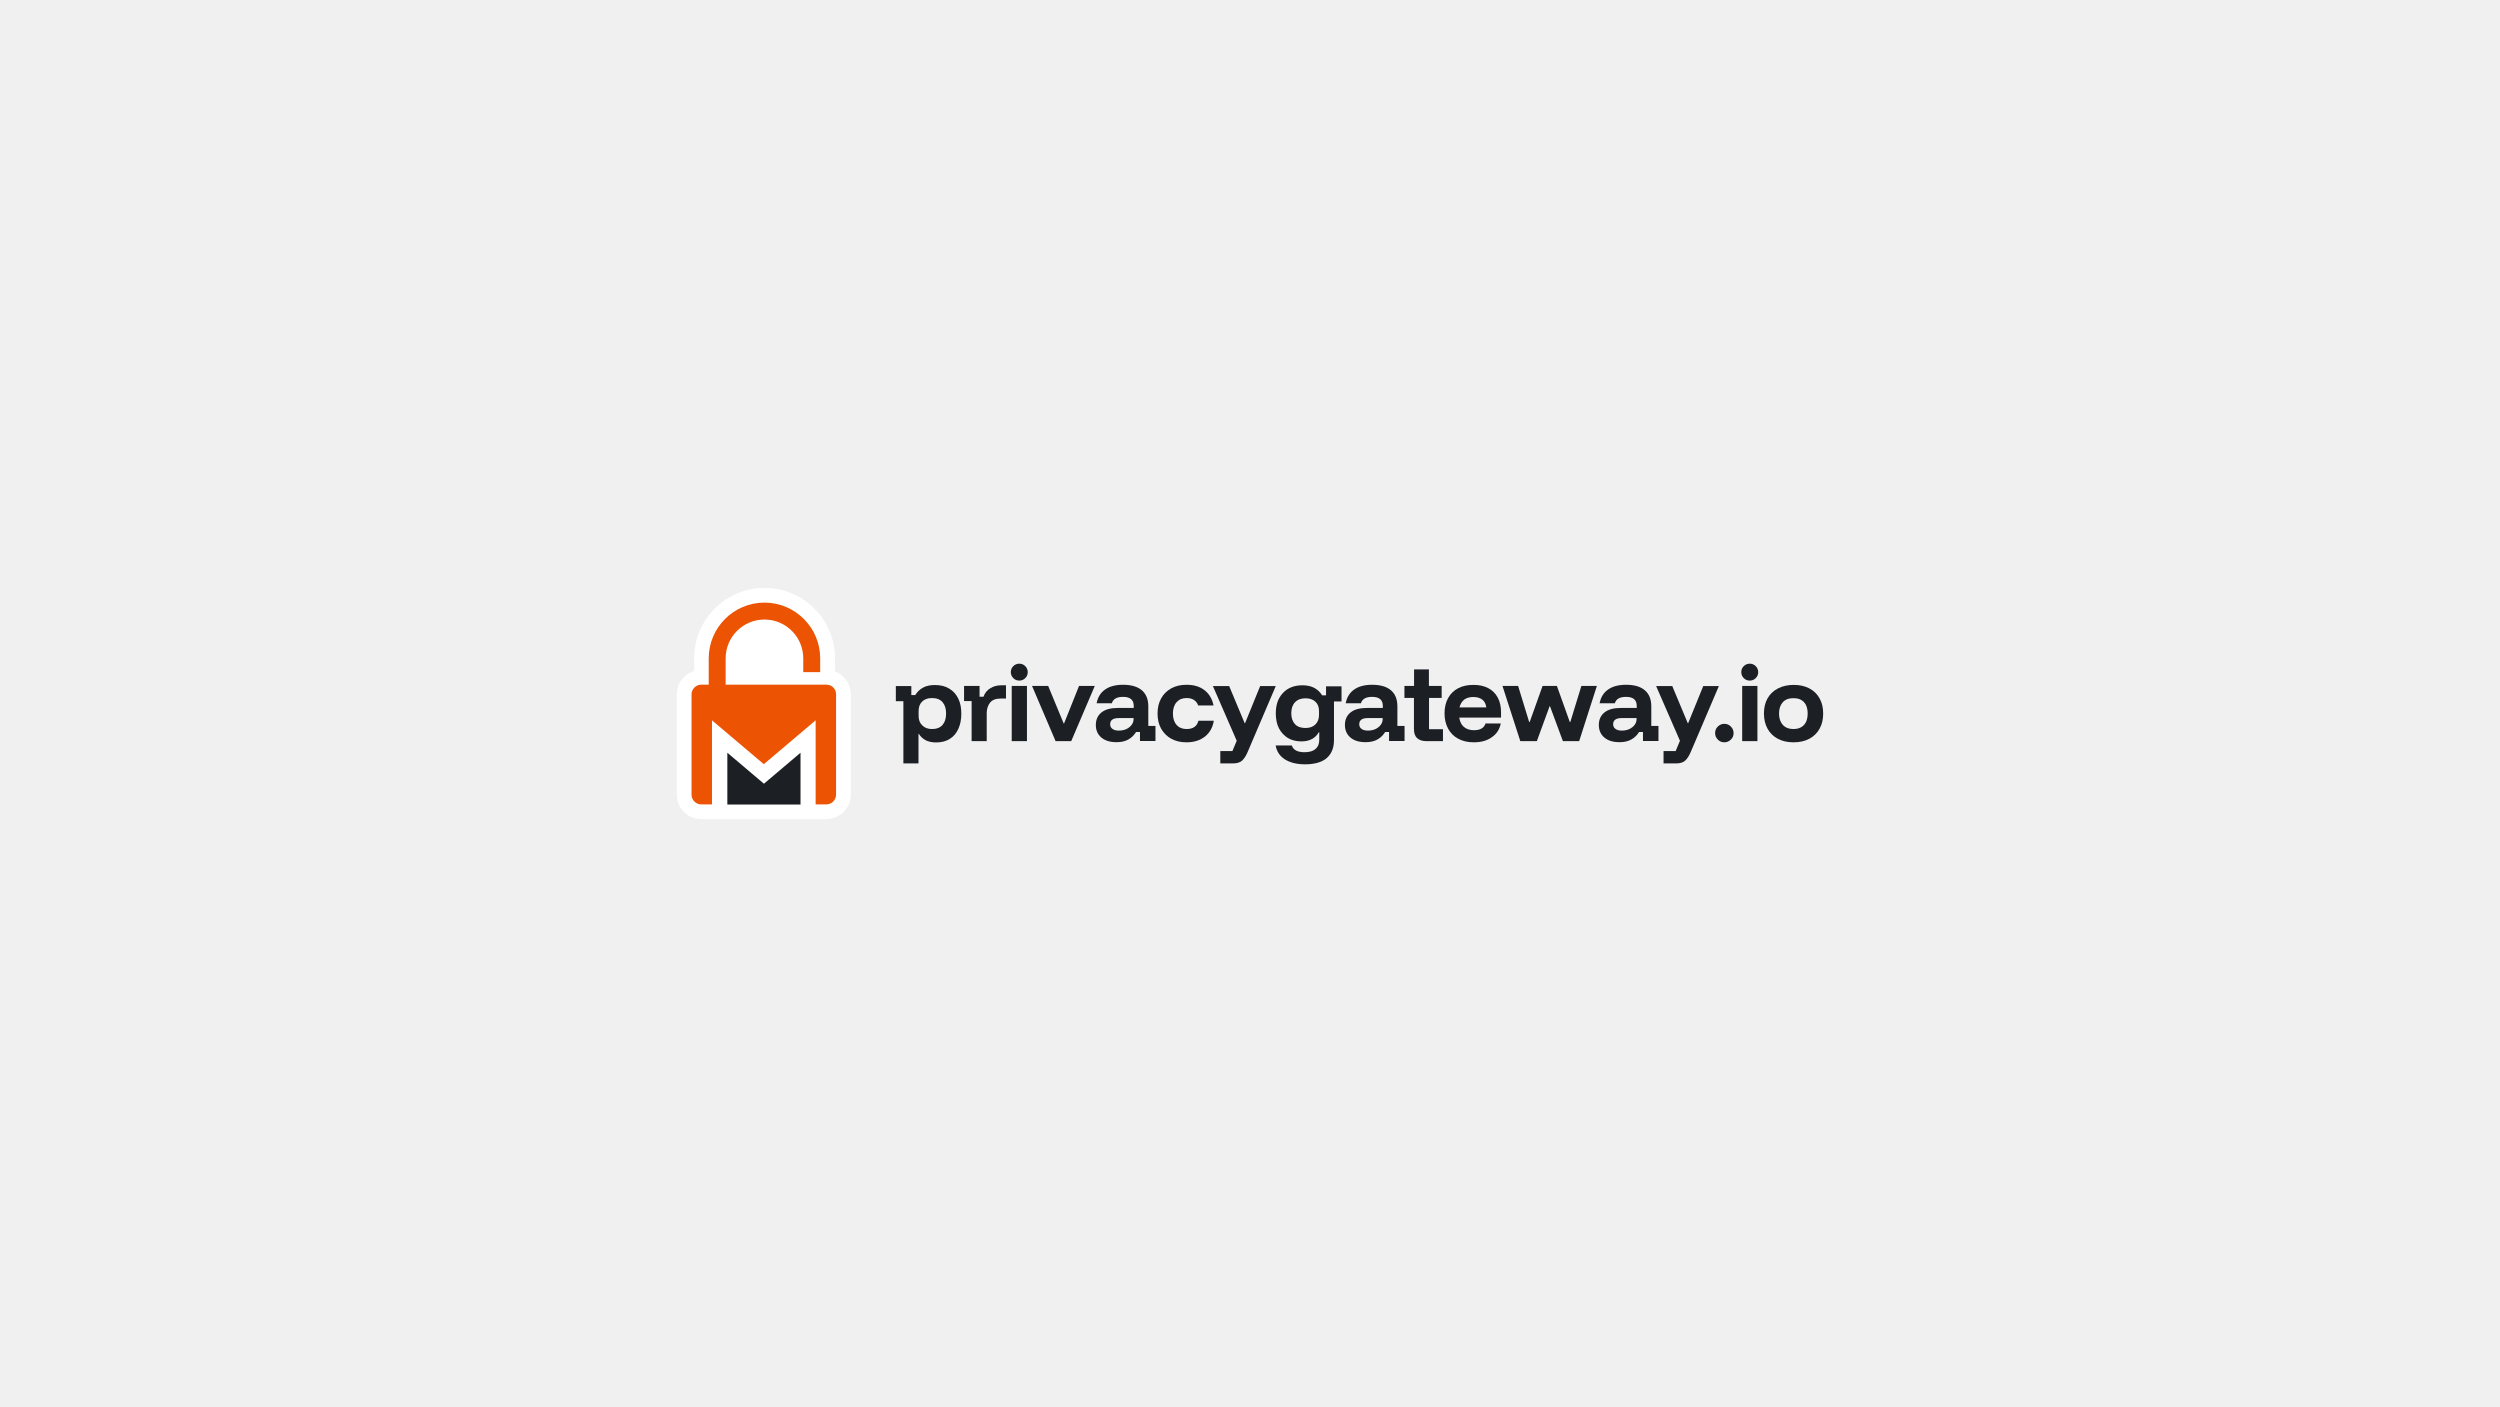
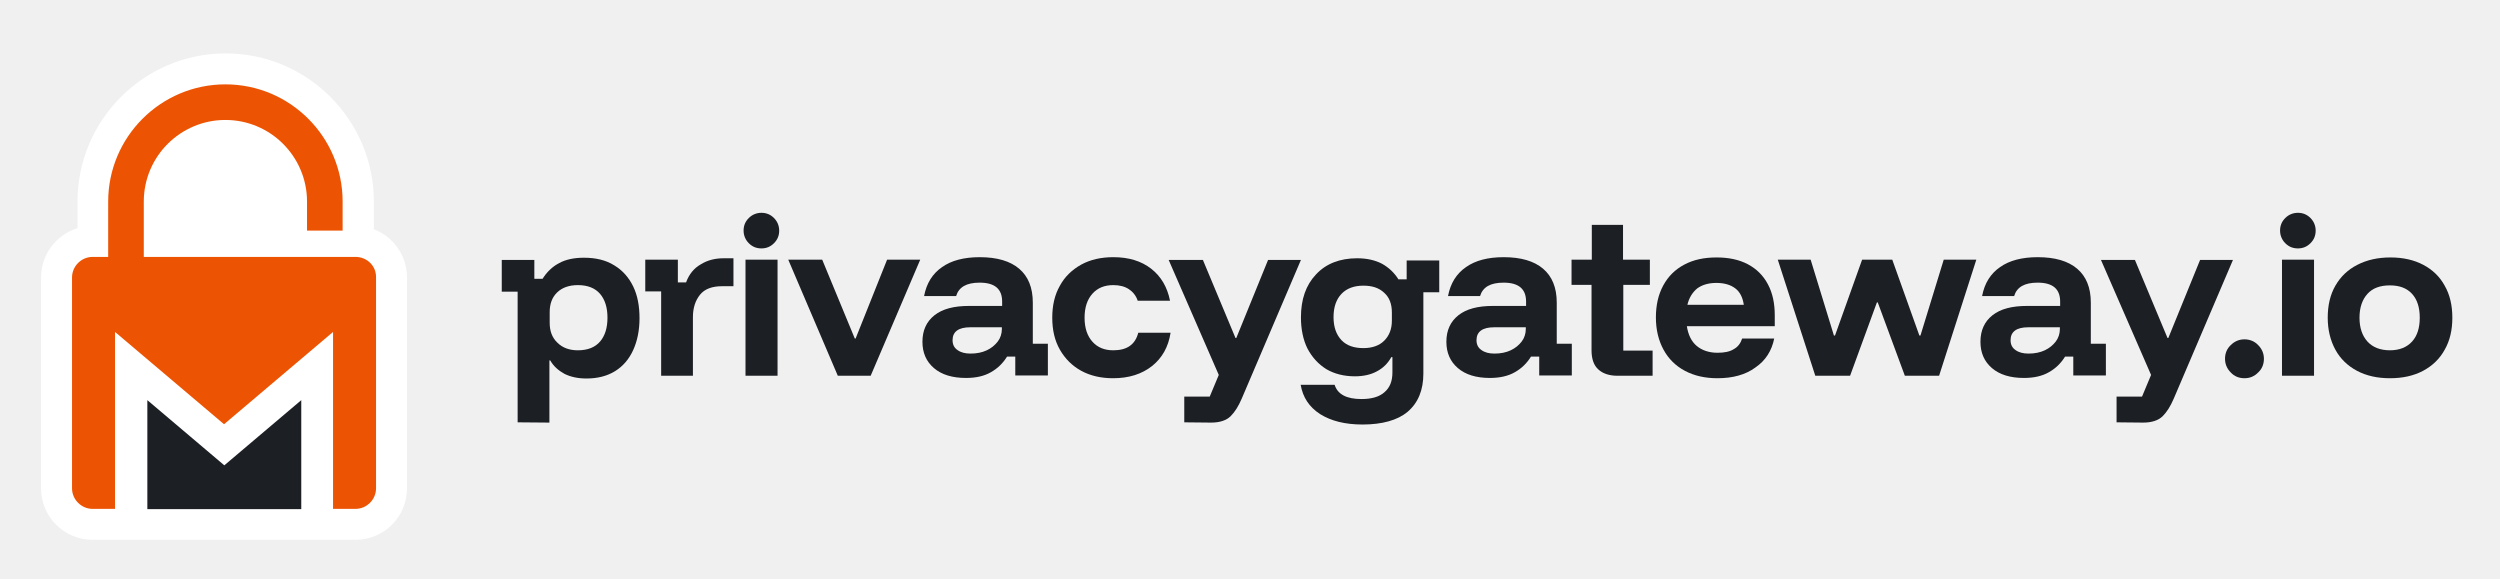
- <svg xmlns="http://www.w3.org/2000/svg" version="1.1" id="Layer_1" x="0px" y="0px" viewBox="0 0 1920 1080" style="enable-background:new 0 0 1920 1080;" xml:space="preserve">
+ <svg xmlns="http://www.w3.org/2000/svg" version="1.1" id="Layer_1" x="0px" y="0px" viewBox="0 0 912.8 211.3" style="enable-background:new 0 0 912.8 211.3;" xml:space="preserve">
  <style type="text/css">
	.st0{fill:#FFFFFF;}
	.st1{fill:#1C1F24;}
	.st2{fill:none;}
	.st3{fill:#EC5404;}
</style>
  <g>
-     <path class="st0" d="M641.3,515.7v-10.1c0-29.8-24.3-54.1-54.1-54.1c-29.8,0-54.1,24.3-54.1,54.1v9.7c-7.7,2.4-13.3,9.5-13.3,18v77   c0,10.4,8.4,18.8,18.8,18.8h96c10.4,0,18.8-8.4,18.8-18.8v-77C653.4,525.3,648.4,518.4,641.3,515.7z" />
+     <path class="st0" d="M136.5,83.7V73.6c0-29.8-24.3-54.1-54.1-54.1S28.3,43.8,28.3,73.6v9.7c-7.7,2.4-13.3,9.5-13.3,18v77   c0,10.4,8.4,18.8,18.8,18.8h96c10.4,0,18.8-8.4,18.8-18.8v-77C148.6,93.3,143.6,86.4,136.5,83.7z" />
    <g>
-       <path class="st1" d="M693.8,586.2v-47.7H688v-11.6h11.9v6.9h3c1.5-2.4,3.5-4.4,6-5.7c2.5-1.4,5.6-2,9.1-2c4.4,0,8.1,0.9,11.1,2.8    c3,1.8,5.3,4.4,6.9,7.7c1.6,3.3,2.3,7.2,2.3,11.6c0,4.4-0.8,8.3-2.3,11.6c-1.5,3.3-3.7,5.9-6.6,7.7c-2.9,1.8-6.4,2.7-10.5,2.7    c-3.1,0-5.8-0.6-8-1.7c-2.2-1.2-4-2.8-5.2-4.9h-0.3v22.7H693.8z M715.8,559.9c3.6,0,6.3-1.1,8.1-3.2c1.8-2.1,2.7-5,2.7-8.7    c0-3.7-0.9-6.6-2.7-8.7c-1.8-2.1-4.5-3.2-8.1-3.2c-3.2,0-5.7,0.9-7.5,2.6c-1.9,1.8-2.8,4.2-2.8,7.3v3.8c0,3.1,0.9,5.5,2.8,7.3    C710.2,559,712.7,559.9,715.8,559.9z" />
-       <path class="st1" d="M746.2,569.2v-30.8h-5.8v-11.6h11.9v8.3h3c1.1-3,2.9-5.2,5.4-6.6c2.4-1.5,5.2-2.2,8.3-2.2h3.6v10.2h-4.1    c-3.7,0-6.4,1-8.1,3.1c-1.7,2.1-2.6,4.8-2.6,8.2v21.4H746.2z" />
-       <path class="st1" d="M782.8,522.7c-1.8,0-3.3-0.6-4.6-1.9c-1.2-1.2-1.9-2.8-1.9-4.6c0-1.8,0.6-3.3,1.9-4.6    c1.2-1.2,2.8-1.9,4.6-1.9c1.8,0,3.3,0.6,4.6,1.9c1.2,1.2,1.9,2.8,1.9,4.6c0,1.8-0.6,3.3-1.9,4.6    C786.1,522.1,784.6,522.7,782.8,522.7z M777,569.2v-42.4h11.7v42.4H777z" />
-       <path class="st1" d="M810.7,569.2l-18.1-42.4H805l11.9,28.8h0.3l11.5-28.8h12.1l-18.1,42.4H810.7z" />
-       <path class="st1" d="M857.5,570c-5,0-8.9-1.2-11.7-3.6c-2.8-2.4-4.2-5.6-4.2-9.6c0-4.2,1.5-7.4,4.4-9.7c2.9-2.3,7.1-3.4,12.6-3.4    h12.1v-1.6c0-4.6-2.7-6.9-8.2-6.9c-4.8,0-7.6,1.6-8.6,4.9h-11.7c0.9-4.7,3.1-8.2,6.6-10.6c3.4-2.4,8-3.6,13.7-3.6    c6.3,0,11.1,1.4,14.4,4.2c3.3,2.8,5,6.9,5,12.4v15h5.5v11.6h-11.9v-6.9h-3c-1.5,2.4-3.4,4.3-5.9,5.7    C864.2,569.3,861.2,570,857.5,570z M859.2,561.1c2.2,0,4.2-0.4,5.9-1.2c1.7-0.8,3-1.9,4-3.2c1-1.3,1.5-2.9,1.5-4.6v-0.6H859    c-4.2,0-6.4,1.6-6.4,4.7c0,1.6,0.6,2.8,1.8,3.6C855.6,560.7,857.2,561.1,859.2,561.1z" />
-       <path class="st1" d="M911.2,570.1c-4.4,0-8.3-0.9-11.6-2.7c-3.3-1.8-5.9-4.4-7.8-7.7c-1.9-3.3-2.8-7.2-2.8-11.7    c0-4.5,0.9-8.4,2.8-11.7c1.8-3.3,4.4-5.8,7.8-7.7c3.3-1.8,7.2-2.7,11.7-2.7c5.6,0,10.2,1.4,13.8,4.2c3.6,2.8,5.9,6.7,6.9,11.7    h-11.8c-0.6-1.8-1.7-3.2-3.2-4.2c-1.5-1-3.4-1.5-5.7-1.5c-3.2,0-5.7,1-7.6,3.1c-1.9,2.1-2.9,5-2.9,8.8c0,3.8,1,6.7,2.9,8.8    c1.9,2.1,4.4,3.1,7.6,3.1c5,0,8-2.1,9.1-6.4h11.8c-0.8,5.2-3.1,9.2-6.7,12.1C921.7,568.6,917,570.1,911.2,570.1z" />
-       <path class="st1" d="M937.2,586.2v-9.4h9.3l3.3-7.9l-18.3-42H944l11.9,28.5h0.3l11.6-28.5h12l-18.1,42.4l-3.5,8.2    c-1.2,2.8-2.5,4.9-4.1,6.5c-1.6,1.5-3.9,2.3-7.1,2.3H937.2z" />
-       <path class="st1" d="M1002.3,587c-6.4,0-11.5-1.3-15.5-3.8c-4-2.6-6.3-6.1-7.1-10.7h12.4c1.1,3.5,4.4,5.2,9.8,5.2    c3.7,0,6.5-0.8,8.4-2.5c2-1.7,2.9-4.1,2.9-7.2v-5.6h-0.4c-1.3,2.3-3,4-5.3,5.2c-2.2,1.2-4.9,1.8-8,1.8c-4,0-7.5-0.9-10.4-2.6    c-2.9-1.8-5.2-4.3-6.9-7.5c-1.6-3.2-2.4-7.1-2.4-11.4c0-6.6,1.8-11.8,5.5-15.7c3.6-3.9,8.7-5.9,15-5.9c3.6,0,6.6,0.7,9.1,2    c2.5,1.4,4.5,3.3,6,5.7h3v-6.9h11.9v11.6h-5.8v29.7c0,6-1.9,10.7-5.8,14C1015.1,585.4,1009.5,587,1002.3,587z M1002.6,559.1    c3.2,0,5.8-0.9,7.6-2.7c1.8-1.8,2.8-4.2,2.8-7.3v-3c0-3.1-0.9-5.5-2.8-7.2c-1.9-1.8-4.4-2.6-7.6-2.6c-3.4,0-6.1,1-8,3    c-1.9,2-2.9,4.8-2.9,8.5c0,3.6,1,6.4,2.9,8.4S999.2,559.1,1002.6,559.1z" />
-       <path class="st1" d="M1048.8,570c-5,0-8.9-1.2-11.7-3.6c-2.8-2.4-4.2-5.6-4.2-9.6c0-4.2,1.5-7.4,4.4-9.7c2.9-2.3,7.1-3.4,12.6-3.4    h12.1v-1.6c0-4.6-2.7-6.9-8.2-6.9c-4.8,0-7.6,1.6-8.6,4.9h-11.7c0.9-4.7,3.1-8.2,6.6-10.6c3.4-2.4,8-3.6,13.7-3.6    c6.3,0,11.1,1.4,14.4,4.2c3.3,2.8,5,6.9,5,12.4v15h5.5v11.6h-11.9v-6.9h-3c-1.5,2.4-3.4,4.3-5.9,5.7    C1055.5,569.3,1052.4,570,1048.8,570z M1050.5,561.1c2.2,0,4.2-0.4,5.9-1.2c1.7-0.8,3-1.9,4-3.2c1-1.3,1.5-2.9,1.5-4.6v-0.6h-11.6    c-4.2,0-6.4,1.6-6.4,4.7c0,1.6,0.6,2.8,1.8,3.6C1046.9,560.7,1048.5,561.1,1050.5,561.1z" />
-       <path class="st1" d="M1095.4,569.2c-3,0-5.4-0.8-7-2.3c-1.7-1.5-2.5-3.9-2.5-7V536h-7.3v-9.2h7.4v-12.7h11.4v12.7h9.8v9.2h-9.7v24    h10.7v9.2H1095.4z" />
-       <path class="st1" d="M1131.9,570.1c-4.6,0-8.5-0.9-11.9-2.7c-3.4-1.8-6-4.4-7.8-7.7c-1.8-3.3-2.8-7.2-2.8-11.8    c0-4.5,0.9-8.4,2.7-11.7c1.8-3.3,4.3-5.8,7.7-7.6s7.2-2.6,11.8-2.6c4.4,0,8.2,0.8,11.4,2.5c3.2,1.7,5.6,4.1,7.3,7.3    c1.7,3.2,2.5,6.9,2.5,11.3v4h-32.1c0.5,3.2,1.7,5.6,3.6,7.2c1.9,1.6,4.5,2.5,7.6,2.5c2.5,0,4.5-0.4,5.9-1.3    c1.5-0.8,2.5-2.1,3.1-3.9h11.7c-0.9,4.5-3.2,8.1-6.9,10.6C1142.2,568.8,1137.5,570.1,1131.9,570.1z M1120.9,543.3h20.6    c-0.4-2.7-1.4-4.7-3.1-6c-1.7-1.3-4-2-6.9-2c-2.9,0-5.2,0.7-7,2C1122.8,538.7,1121.5,540.7,1120.9,543.3z" />
-       <path class="st1" d="M1167.6,569.2l-13.7-42.4h12l8.5,27.7h0.4l9.9-27.7h11l9.9,27.7h0.4l8.5-27.7h11.9l-13.6,42.4h-12.5    l-9.9-26.8h-0.3l-9.8,26.8H1167.6z" />
-       <path class="st1" d="M1243.8,570c-5,0-8.9-1.2-11.7-3.6c-2.8-2.4-4.2-5.6-4.2-9.6c0-4.2,1.5-7.4,4.4-9.7c2.9-2.3,7.1-3.4,12.6-3.4    h12.1v-1.6c0-4.6-2.7-6.9-8.2-6.9c-4.8,0-7.6,1.6-8.6,4.9h-11.7c0.9-4.7,3.1-8.2,6.6-10.6c3.4-2.4,8-3.6,13.7-3.6    c6.3,0,11.1,1.4,14.4,4.2c3.3,2.8,5,6.9,5,12.4v15h5.5v11.6h-11.9v-6.9h-3c-1.5,2.4-3.4,4.3-5.9,5.7    C1250.5,569.3,1247.4,570,1243.8,570z M1245.5,561.1c2.2,0,4.2-0.4,5.9-1.2c1.7-0.8,3-1.9,4-3.2c1-1.3,1.5-2.9,1.5-4.6v-0.6h-11.6    c-4.2,0-6.4,1.6-6.4,4.7c0,1.6,0.6,2.8,1.8,3.6C1241.9,560.7,1243.5,561.1,1245.5,561.1z" />
-       <path class="st1" d="M1277.6,586.2v-9.4h9.3l3.3-7.9l-18.3-42h12.4l11.9,28.5h0.3l11.6-28.5h12l-18.1,42.4l-3.5,8.2    c-1.2,2.8-2.5,4.9-4.1,6.5c-1.6,1.5-3.9,2.3-7.1,2.3H1277.6z" />
-       <path class="st1" d="M1324.3,570.1c-2,0-3.7-0.7-5-2.1c-1.4-1.4-2.1-3.1-2.1-5c0-2,0.7-3.7,2.1-5c1.4-1.4,3.1-2.1,5-2.1    s3.7,0.7,5,2.1c1.4,1.4,2.1,3.1,2.1,5c0,2-0.7,3.7-2.1,5C1327.9,569.4,1326.3,570.1,1324.3,570.1z" />
-       <path class="st1" d="M1343.8,522.7c-1.8,0-3.3-0.6-4.6-1.9c-1.2-1.2-1.9-2.8-1.9-4.6c0-1.8,0.6-3.3,1.9-4.6    c1.2-1.2,2.8-1.9,4.6-1.9c1.8,0,3.3,0.6,4.6,1.9c1.2,1.2,1.9,2.8,1.9,4.6c0,1.8-0.6,3.3-1.9,4.6    C1347.1,522.1,1345.6,522.7,1343.8,522.7z M1338,569.2v-42.4h11.7v42.4H1338z" />
-       <path class="st1" d="M1377.4,570.1c-4.6,0-8.6-0.9-12-2.7c-3.4-1.8-6.1-4.4-7.9-7.7s-2.8-7.2-2.8-11.7c0-4.5,0.9-8.4,2.8-11.7    c1.9-3.3,4.5-5.8,8-7.6c3.5-1.8,7.5-2.7,12.1-2.7c4.6,0,8.6,0.9,12,2.7c3.4,1.8,6,4.3,7.8,7.6c1.9,3.3,2.8,7.2,2.8,11.7    c0,4.5-0.9,8.4-2.8,11.7c-1.8,3.3-4.5,5.9-7.9,7.7C1386.1,569.2,1382.1,570.1,1377.4,570.1z M1377.4,559.9c3.5,0,6.2-1.1,8.1-3.2    c1.9-2.1,2.8-5,2.8-8.7c0-3.7-0.9-6.6-2.8-8.7c-1.9-2.1-4.6-3.1-8.1-3.1c-3.6,0-6.3,1-8.2,3.1c-1.9,2.1-2.9,5-2.9,8.7    c0,3.7,1,6.6,2.9,8.7C1371.1,558.8,1373.9,559.9,1377.4,559.9z" />
+       <path class="st1" d="M189,154.2v-47.7h-5.8V94.9h11.9v6.9h3c1.5-2.4,3.5-4.4,6-5.7c2.5-1.4,5.6-2,9.1-2c4.4,0,8.1,0.9,11.1,2.8    c3,1.8,5.3,4.4,6.9,7.7c1.6,3.3,2.3,7.2,2.3,11.6c0,4.4-0.8,8.3-2.3,11.6s-3.7,5.9-6.6,7.7c-2.9,1.8-6.4,2.7-10.5,2.7    c-3.1,0-5.8-0.6-8-1.7c-2.2-1.2-4-2.8-5.2-4.9h-0.3v22.7L189,154.2L189,154.2z M211,127.9c3.6,0,6.3-1.1,8.1-3.2    c1.8-2.1,2.7-5,2.7-8.7s-0.9-6.6-2.7-8.7c-1.8-2.1-4.5-3.2-8.1-3.2c-3.2,0-5.7,0.9-7.5,2.6c-1.9,1.8-2.8,4.2-2.8,7.3v3.8    c0,3.1,0.9,5.5,2.8,7.3C205.4,127,207.9,127.9,211,127.9z" />
+       <path class="st1" d="M241.4,137.2v-30.8h-5.8V94.8h11.9v8.3h3c1.1-3,2.9-5.2,5.4-6.6c2.4-1.5,5.2-2.2,8.3-2.2h3.6v10.2h-4.1    c-3.7,0-6.4,1-8.1,3.1c-1.7,2.1-2.6,4.8-2.6,8.2v21.4L241.4,137.2L241.4,137.2z" />
+       <path class="st1" d="M278,90.7c-1.8,0-3.3-0.6-4.6-1.9c-1.2-1.2-1.9-2.8-1.9-4.6s0.6-3.3,1.9-4.6c1.2-1.2,2.8-1.9,4.6-1.9    s3.3,0.6,4.6,1.9c1.2,1.2,1.9,2.8,1.9,4.6s-0.6,3.3-1.9,4.6C281.3,90.1,279.8,90.7,278,90.7z M272.2,137.2V94.8h11.7v42.4H272.2z" />
+       <path class="st1" d="M305.9,137.2l-18.1-42.4h12.4l11.9,28.8h0.3l11.5-28.8H336l-18.1,42.4H305.9z" />
+       <path class="st1" d="M352.7,138c-5,0-8.9-1.2-11.7-3.6c-2.8-2.4-4.2-5.6-4.2-9.6c0-4.2,1.5-7.4,4.4-9.7s7.1-3.4,12.6-3.4h12.1    v-1.6c0-4.6-2.7-6.9-8.2-6.9c-4.8,0-7.6,1.6-8.6,4.9h-11.7c0.9-4.7,3.1-8.2,6.6-10.6c3.4-2.4,8-3.6,13.7-3.6    c6.3,0,11.1,1.4,14.4,4.2c3.3,2.8,5,6.9,5,12.4v15h5.5v11.6h-11.9v-6.9h-3c-1.5,2.4-3.4,4.3-5.9,5.7    C359.4,137.3,356.4,138,352.7,138z M354.4,129.1c2.2,0,4.2-0.4,5.9-1.2s3-1.9,4-3.2s1.5-2.9,1.5-4.6v-0.6h-11.6    c-4.2,0-6.4,1.6-6.4,4.7c0,1.6,0.6,2.8,1.8,3.6C350.8,128.7,352.4,129.1,354.4,129.1z" />
+       <path class="st1" d="M406.4,138.1c-4.4,0-8.3-0.9-11.6-2.7s-5.9-4.4-7.8-7.7c-1.9-3.3-2.8-7.2-2.8-11.7s0.9-8.4,2.8-11.7    c1.8-3.3,4.4-5.8,7.8-7.7c3.3-1.8,7.2-2.7,11.7-2.7c5.6,0,10.2,1.4,13.8,4.2s5.9,6.7,6.9,11.7h-11.8c-0.6-1.8-1.7-3.2-3.2-4.2    s-3.4-1.5-5.7-1.5c-3.2,0-5.7,1-7.6,3.1c-1.9,2.1-2.9,5-2.9,8.8s1,6.7,2.9,8.8s4.4,3.1,7.6,3.1c5,0,8-2.1,9.1-6.4h11.8    c-0.8,5.2-3.1,9.2-6.7,12.1C416.9,136.6,412.2,138.1,406.4,138.1z" />
+       <path class="st1" d="M432.4,154.2v-9.4h9.3l3.3-7.9l-18.3-42h12.5l11.9,28.5h0.3L463,94.9h12l-18.1,42.4l-3.5,8.2    c-1.2,2.8-2.5,4.9-4.1,6.5c-1.6,1.5-3.9,2.3-7.1,2.3L432.4,154.2L432.4,154.2z" />
+       <path class="st1" d="M497.5,155c-6.4,0-11.5-1.3-15.5-3.8c-4-2.6-6.3-6.1-7.1-10.7h12.4c1.1,3.5,4.4,5.2,9.8,5.2    c3.7,0,6.5-0.8,8.4-2.5c2-1.7,2.9-4.1,2.9-7.2v-5.6H508c-1.3,2.3-3,4-5.3,5.2c-2.2,1.2-4.9,1.8-8,1.8c-4,0-7.5-0.9-10.4-2.6    c-2.9-1.8-5.2-4.3-6.9-7.5c-1.6-3.2-2.4-7.1-2.4-11.4c0-6.6,1.8-11.8,5.5-15.7c3.6-3.9,8.7-5.9,15-5.9c3.6,0,6.6,0.7,9.1,2    c2.5,1.4,4.5,3.3,6,5.7h3v-6.9h11.9v11.6h-5.8v29.7c0,6-1.9,10.7-5.8,14C510.3,153.4,504.7,155,497.5,155z M497.8,127.1    c3.2,0,5.8-0.9,7.6-2.7s2.8-4.2,2.8-7.3v-3c0-3.1-0.9-5.5-2.8-7.2c-1.9-1.8-4.4-2.6-7.6-2.6c-3.4,0-6.1,1-8,3s-2.9,4.8-2.9,8.5    c0,3.6,1,6.4,2.9,8.4S494.4,127.1,497.8,127.1z" />
+       <path class="st1" d="M544,138c-5,0-8.9-1.2-11.7-3.6c-2.8-2.4-4.2-5.6-4.2-9.6c0-4.2,1.5-7.4,4.4-9.7s7.1-3.4,12.6-3.4h12.1v-1.6    c0-4.6-2.7-6.9-8.2-6.9c-4.8,0-7.6,1.6-8.6,4.9h-11.7c0.9-4.7,3.1-8.2,6.6-10.6c3.4-2.4,8-3.6,13.7-3.6c6.3,0,11.1,1.4,14.4,4.2    s5,6.9,5,12.4v15h5.5v11.6H562v-6.9h-3c-1.5,2.4-3.4,4.3-5.9,5.7C550.7,137.3,547.6,138,544,138z M545.7,129.1    c2.2,0,4.2-0.4,5.9-1.2c1.7-0.8,3-1.9,4-3.2s1.5-2.9,1.5-4.6v-0.6h-11.6c-4.2,0-6.4,1.6-6.4,4.7c0,1.6,0.6,2.8,1.8,3.6    C542.1,128.7,543.7,129.1,545.7,129.1z" />
+       <path class="st1" d="M590.6,137.2c-3,0-5.4-0.8-7-2.3c-1.7-1.5-2.5-3.9-2.5-7V104h-7.3v-9.2h7.4V82.1h11.4v12.7h9.8v9.2h-9.7v24    h10.7v9.2H590.6z" />
+       <path class="st1" d="M627.1,138.1c-4.6,0-8.5-0.9-11.9-2.7s-6-4.4-7.8-7.7s-2.8-7.2-2.8-11.8c0-4.5,0.9-8.4,2.7-11.7    c1.8-3.3,4.3-5.8,7.7-7.6s7.2-2.6,11.8-2.6c4.4,0,8.2,0.8,11.4,2.5c3.2,1.7,5.6,4.1,7.3,7.3c1.7,3.2,2.5,6.9,2.5,11.3v4h-32.1    c0.5,3.2,1.7,5.6,3.6,7.2c1.9,1.6,4.5,2.5,7.6,2.5c2.5,0,4.5-0.4,5.9-1.3c1.5-0.8,2.5-2.1,3.1-3.9h11.7c-0.9,4.5-3.2,8.1-6.9,10.6    C637.4,136.8,632.7,138.1,627.1,138.1z M616.1,111.3h20.6c-0.4-2.7-1.4-4.7-3.1-6s-4-2-6.9-2s-5.2,0.7-7,2    C618,106.7,616.7,108.7,616.1,111.3z" />
+       <path class="st1" d="M662.8,137.2l-13.7-42.4h12l8.5,27.7h0.4l9.9-27.7h11l9.9,27.7h0.4l8.5-27.7h11.9L708,137.2h-12.5l-9.9-26.8    h-0.3l-9.8,26.8H662.8z" />
+       <path class="st1" d="M739,138c-5,0-8.9-1.2-11.7-3.6c-2.8-2.4-4.2-5.6-4.2-9.6c0-4.2,1.5-7.4,4.4-9.7s7.1-3.4,12.6-3.4h12.1v-1.6    c0-4.6-2.7-6.9-8.2-6.9c-4.8,0-7.6,1.6-8.6,4.9h-11.7c0.9-4.7,3.1-8.2,6.6-10.6c3.4-2.4,8-3.6,13.7-3.6c6.3,0,11.1,1.4,14.4,4.2    s5,6.9,5,12.4v15h5.5v11.6H757v-6.9h-3c-1.5,2.4-3.4,4.3-5.9,5.7C745.7,137.3,742.6,138,739,138z M740.7,129.1    c2.2,0,4.2-0.4,5.9-1.2c1.7-0.8,3-1.9,4-3.2s1.5-2.9,1.5-4.6v-0.6h-11.6c-4.2,0-6.4,1.6-6.4,4.7c0,1.6,0.6,2.8,1.8,3.6    C737.1,128.7,738.7,129.1,740.7,129.1z" />
+       <path class="st1" d="M772.8,154.2v-9.4h9.3l3.3-7.9l-18.3-42h12.4l11.9,28.5h0.3l11.6-28.5h12l-18.1,42.4l-3.5,8.2    c-1.2,2.8-2.5,4.9-4.1,6.5c-1.6,1.5-3.9,2.3-7.1,2.3L772.8,154.2L772.8,154.2z" />
+       <path class="st1" d="M819.5,138.1c-2,0-3.7-0.7-5-2.1c-1.4-1.4-2.1-3.1-2.1-5c0-2,0.7-3.7,2.1-5c1.4-1.4,3.1-2.1,5-2.1    s3.7,0.7,5,2.1c1.4,1.4,2.1,3.1,2.1,5c0,2-0.7,3.7-2.1,5C823.1,137.4,821.5,138.1,819.5,138.1z" />
+       <path class="st1" d="M839,90.7c-1.8,0-3.3-0.6-4.6-1.9c-1.2-1.2-1.9-2.8-1.9-4.6s0.6-3.3,1.9-4.6c1.2-1.2,2.8-1.9,4.6-1.9    c1.8,0,3.3,0.6,4.6,1.9c1.2,1.2,1.9,2.8,1.9,4.6s-0.6,3.3-1.9,4.6S840.8,90.7,839,90.7z M833.2,137.2V94.8h11.7v42.4H833.2z" />
+       <path class="st1" d="M872.6,138.1c-4.6,0-8.6-0.9-12-2.7s-6.1-4.4-7.9-7.7s-2.8-7.2-2.8-11.7s0.9-8.4,2.8-11.7s4.5-5.8,8-7.6    s7.5-2.7,12.1-2.7s8.6,0.9,12,2.7s6,4.3,7.8,7.6c1.9,3.3,2.8,7.2,2.8,11.7s-0.9,8.4-2.8,11.7c-1.8,3.3-4.5,5.9-7.9,7.7    C881.3,137.2,877.3,138.1,872.6,138.1z M872.6,127.9c3.5,0,6.2-1.1,8.1-3.2c1.9-2.1,2.8-5,2.8-8.7s-0.9-6.6-2.8-8.7    c-1.9-2.1-4.6-3.1-8.1-3.1c-3.6,0-6.3,1-8.2,3.1c-1.9,2.1-2.9,5-2.9,8.7s1,6.6,2.9,8.7C866.3,126.8,869.1,127.9,872.6,127.9z" />
    </g>
    <g id="XMLID_00000168106387504418981190000007858938712342648450_">
      <g>
-         <polygon class="st1" points="614.8,578.1 614.8,617.9 558.6,617.9 558.6,578.1 586.7,601.9    " />
+         <polygon class="st1" points="110,146.1 110,185.9 53.8,185.9 53.8,146.1 81.9,169.9    " />
        <g>
-           <path class="st2" d="M587.2,487c-10.2,0-18.6,8.3-18.6,18.6v8.9h37.2v-8.9C605.8,495.4,597.5,487,587.2,487z" />
-           <path class="st3" d="M634.6,525.8h-77.3v-20.2c0-16.5,13.4-29.8,29.8-29.8c16.5,0,29.8,13.4,29.8,29.8v10.6h13v-10.6      c0-23.6-19.2-42.8-42.8-42.8c-23.6,0-42.8,19.2-42.8,42.8v20.2h-5.7c-4.1,0-7.5,3.4-7.5,7.5v77c0,4.1,3.4,7.5,7.5,7.5h8.2v-64.6      l39.8,33.7l39.8-33.7v64.6h8.2c4.1,0,7.5-3.4,7.5-7.5v-77C642.2,529.1,638.8,525.8,634.6,525.8z" />
+           <path class="st2" d="M82.4,55c-10.2,0-18.6,8.3-18.6,18.6v8.9H101v-8.9C101,63.4,92.7,55,82.4,55z" />
+           <path class="st3" d="M129.8,93.8H52.5V73.6c0-16.5,13.4-29.8,29.8-29.8c16.5,0,29.8,13.4,29.8,29.8v10.6h13V73.6      c0-23.6-19.2-42.8-42.8-42.8S39.5,50,39.5,73.6v20.2h-5.7c-4.1,0-7.5,3.4-7.5,7.5v77c0,4.1,3.4,7.5,7.5,7.5H42v-64.6l39.8,33.7      l39.8-33.7v64.6h8.2c4.1,0,7.5-3.4,7.5-7.5v-77C137.4,97.1,134,93.8,129.8,93.8z" />
        </g>
      </g>
      <g>
-         <line class="st2" x1="614.8" y1="617.9" x2="558.6" y2="617.9" />
-         <path class="st2" d="M626.4,617.9h8.2c4.1,0,7.5-3.4,7.5-7.5v-77c0-4.1-3.4-7.5-7.5-7.5h-96c-4.1,0-7.5,3.4-7.5,7.5v77     c0,4.1,3.4,7.5,7.5,7.5h8.2v-64.6l39.8,33.7l39.8-33.7V617.9z" />
+         <line class="st2" x1="110" y1="185.9" x2="53.8" y2="185.9" />
+         <path class="st2" d="M121.6,185.9h8.2c4.1,0,7.5-3.4,7.5-7.5v-77c0-4.1-3.4-7.5-7.5-7.5h-96c-4.1,0-7.5,3.4-7.5,7.5v77     c0,4.1,3.4,7.5,7.5,7.5H42v-64.6L81.8,155l39.8-33.7V185.9z" />
      </g>
    </g>
  </g>
</svg>
